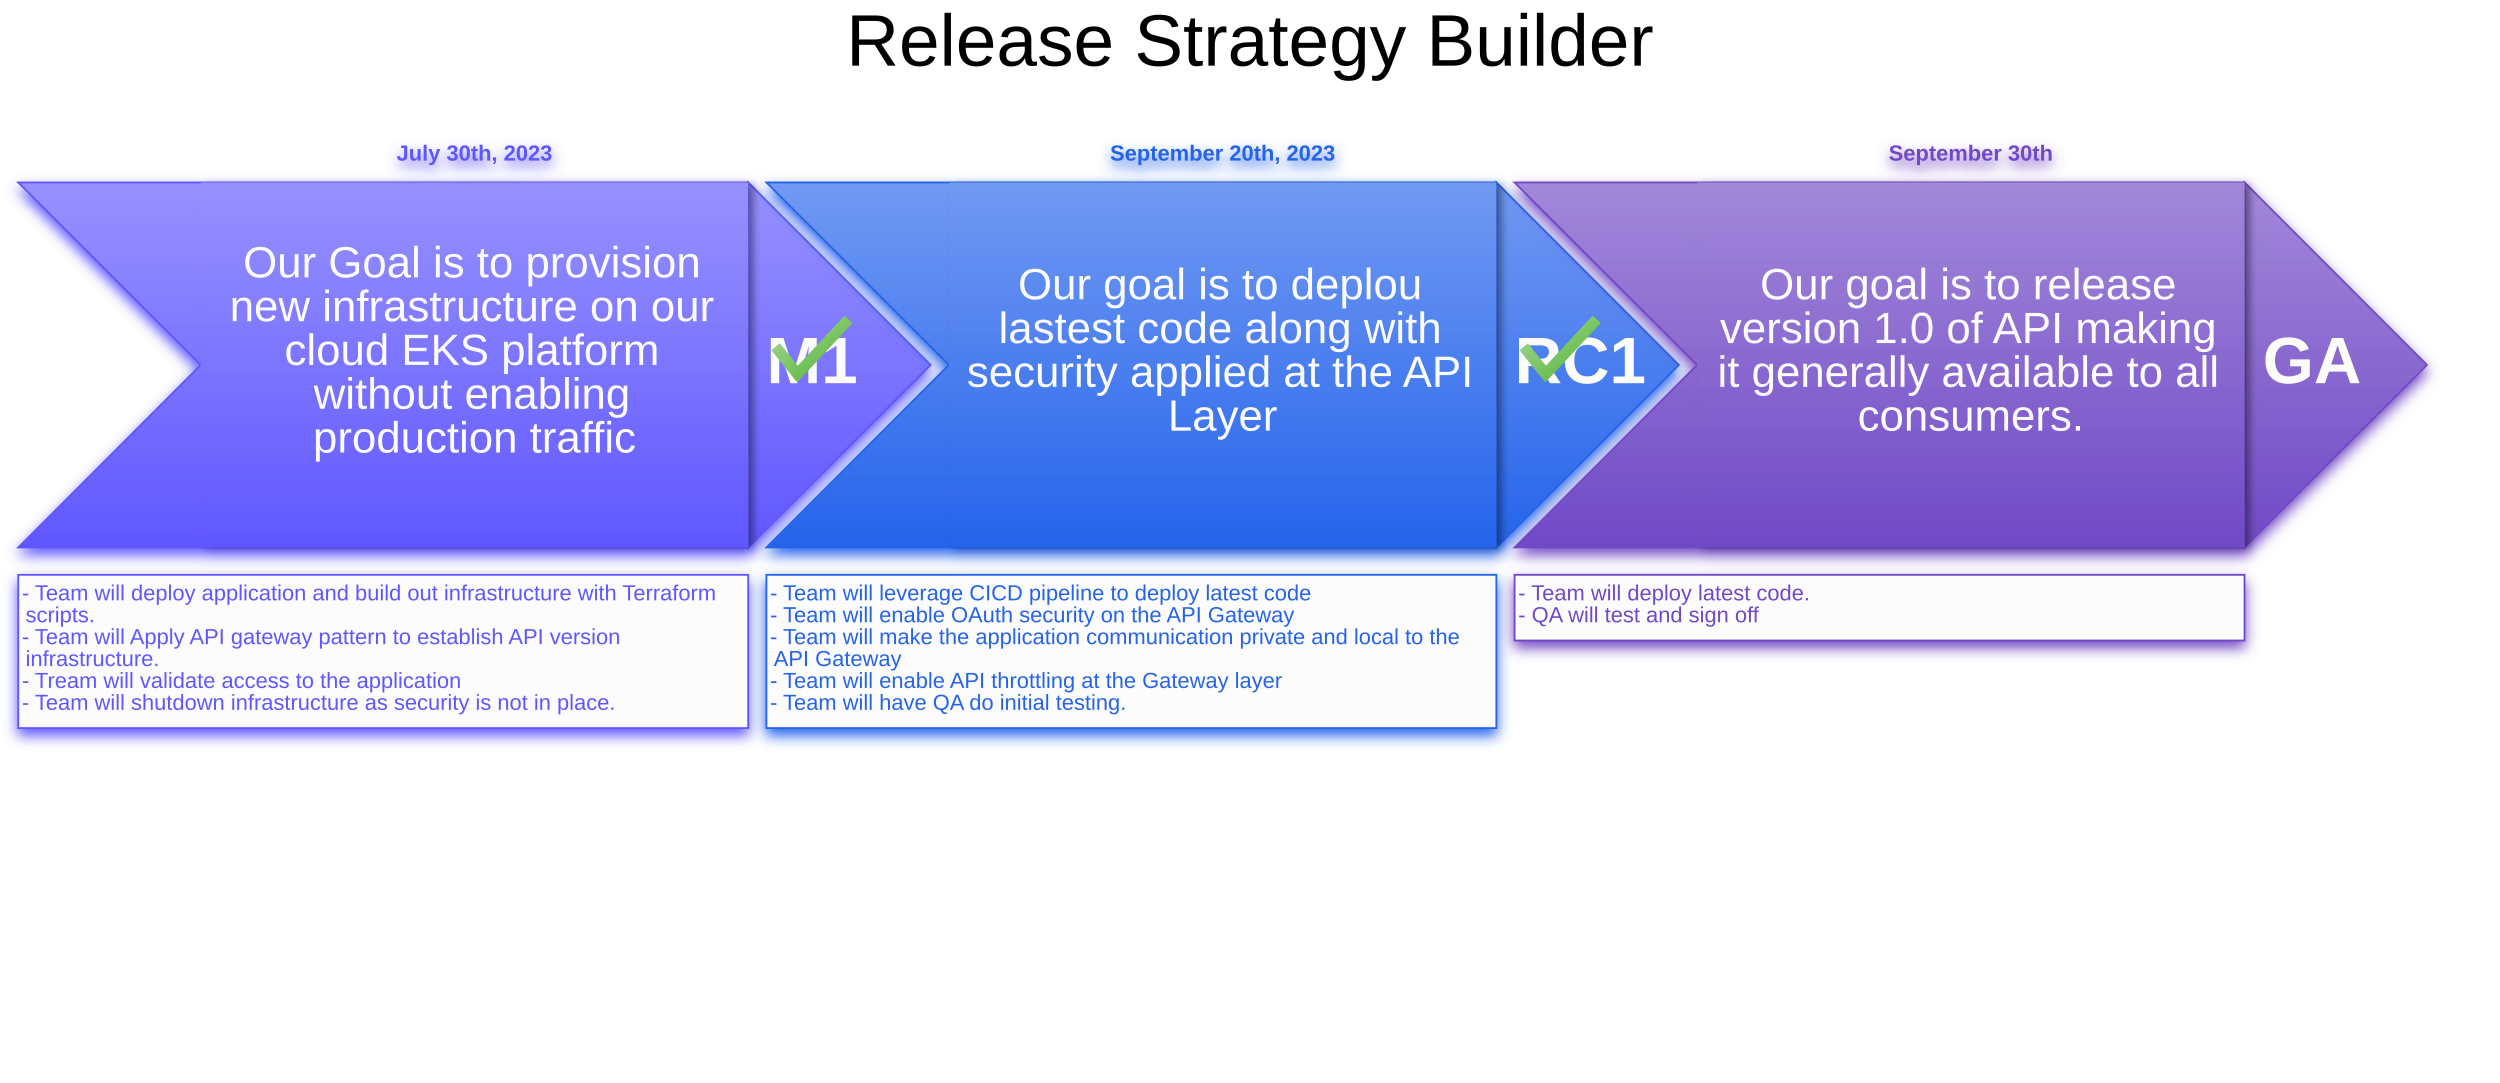
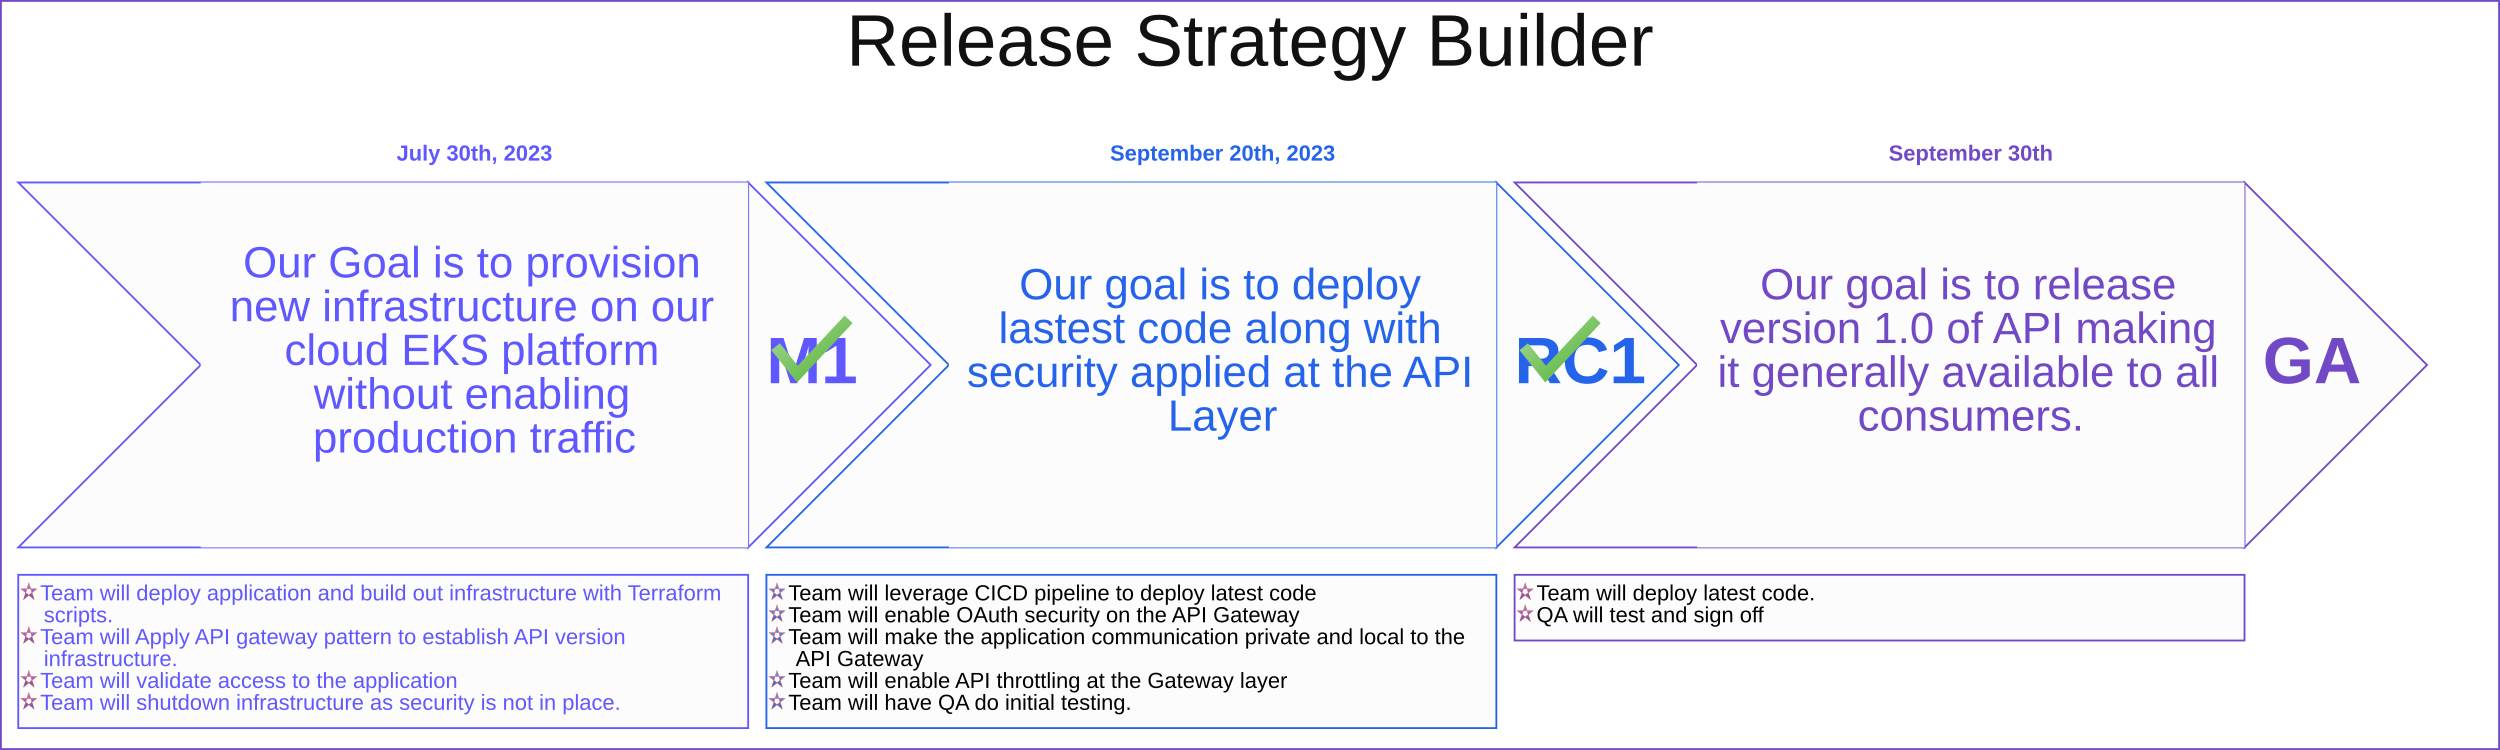
- <svg xmlns="http://www.w3.org/2000/svg" xmlns:xlink="http://www.w3.org/1999/xlink" width="685.0" height="296.5" viewBox="0 0 685.0 296.5" role="img" aria-label="Docops: Release Strategy" id="ID3f865102-b846-4a38-8ffa-80e4418ca3d2">
+ <svg xmlns="http://www.w3.org/2000/svg" xmlns:xlink="http://www.w3.org/1999/xlink" width="685.0" height="205.5" viewBox="0 0 685.0 205.5" role="img" aria-label="Docops: Release Strategy" id="ID3f865102-b846-4a38-8ffa-80e4418ca3d2">
  <defs>
    <filter id="Bevel2" filterUnits="objectBoundingBox" x="-10%" y="-10%" width="150%" height="150%">
      <feGaussianBlur in="SourceAlpha" stdDeviation="0.5" result="blur" />
      <feSpecularLighting in="blur" surfaceScale="5" specularConstant="0.5" specularExponent="10" result="specOut" lighting-color="white">
        <fePointLight x="-5000" y="-10000" z="0000" />
      </feSpecularLighting>
      <feComposite in="specOut" in2="SourceAlpha" operator="in" result="specOut2" />
      <feComposite in="SourceGraphic" in2="specOut2" operator="arithmetic" k1="0" k2="1" k3="1" k4="0" result="litPaint" />
    </filter>
    <linearGradient id="ID0756d7d2-2648-4a67-89af-c133b3a8d4c9" x2="1" y2="1">
      <stop class="stop1" offset="0%" stop-color="#a48bdb">
        <animate attributeName="stop-color" values="#a48bdb;#7651c9;#4918B8;#a48bdb;#7651c9;#4918B8;" dur="20s" repeatCount="indefinite">
-                      </animate>
+                 </animate>
      </stop>
      <stop class="stop2" offset="50%" stop-color="#7651c9">
        <animate attributeName="stop-color" values="#a48bdb;#7651c9;#4918B8;#a48bdb;#7651c9;#4918B8;" dur="20s" repeatCount="indefinite">
-                      </animate>
+                 </animate>
      </stop>
      <stop class="stop3" offset="100%" stop-color="#4918B8">
        <animate attributeName="stop-color" values="#a48bdb;#7651c9;#4918B8;#a48bdb;#7651c9;#4918B8;" dur="20s" repeatCount="indefinite">
-                      </animate>
+                 </animate>
      </stop>
      <animateTransform attributeName="gradientTransform" type="rotate" values="360 .5 .5;0 .5 .5" dur="10s" repeatCount="indefinite" />
    </linearGradient>
    <linearGradient id="circlecheck" x2="1" y2="1">
      <stop class="stop1" offset="0%" stop-color="#a9d99a" />
      <stop class="stop2" offset="50%" stop-color="#7ec667" />
      <stop class="stop3" offset="100%" stop-color="#54B435" />
    </linearGradient>
    <g id="completedCheck">
      <polyline points="10 25 22 40 50 10" fill="none" stroke="url(#circlecheck)" stroke-width="6" />
    </g>
+     <g id="bullStar">
+       <svg height="24" width="24" viewBox="0 0 500,210">
+         <polygon points="100,10 40,198 190,78 10,78 160,198" style="fill:url(#shadG_rect_3f865102-b846-4a38-8ffa-80e4418ca3d2);stroke:url(#defColor_26);stroke-width:5;fill-rule:evenodd;" />
+       </svg>
+     </g>
    <linearGradient x2="0%" y2="100%" id="shadM_rect_3f865102-b846-4a38-8ffa-80e4418ca3d2">
      <stop stop-color="#9791ff" stop-opacity="1" offset="0%" />
      <stop stop-color="hsl(243.0,100.0%,67.1%)" stop-opacity="1" offset="100%" />
    </linearGradient>
    <linearGradient x2="0%" y2="100%" id="shadR_rect_3f865102-b846-4a38-8ffa-80e4418ca3d2">
      <stop stop-color="#7199f2" stop-opacity="1" offset="0%" />
      <stop stop-color="hsl(221.0,83.2%,53.3%)" stop-opacity="1" offset="100%" />
    </linearGradient>
    <linearGradient x2="0%" y2="100%" id="shadG_rect_3f865102-b846-4a38-8ffa-80e4418ca3d2">
      <stop stop-color="#a288d9" stop-opacity="1" offset="0%" />
      <stop stop-color="hsl(259.0,52.3%,53.1%)" stop-opacity="1" offset="100%" />
    </linearGradient>
+     <linearGradient id="defColor_26" x2="0%" y2="100%">
+       <stop class="stop1" offset="0%" stop-color="#ff5b48" />
+       <stop class="stop2" offset="50%" stop-color="#E74C3C" />
+       <stop class="stop3" offset="100%" stop-color="#b83c30" />
+     </linearGradient>
+     <linearGradient id="defColor_27" x2="0%" y2="100%">
+       <stop class="stop1" offset="0%" stop-color="#3eb6ff" />
+       <stop class="stop2" offset="50%" stop-color="#3498DB" />
+       <stop class="stop3" offset="100%" stop-color="#2979af" />
+     </linearGradient>
    <style>
-     #ID3f865102-b846-4a38-8ffa-80e4418ca3d2 .shadM { fill: #5f57ff; filter: drop-shadow(0 1mm 1mm #5f57ff); }
-     #ID3f865102-b846-4a38-8ffa-80e4418ca3d2 .shadR { fill: #2563eb; filter: drop-shadow(0 1mm 1mm #2563eb); }
- 
-     #ID3f865102-b846-4a38-8ffa-80e4418ca3d2 .shadG { fill: #7149c6; filter: drop-shadow(0 1mm 1mm #7149c6); }
-     #ID3f865102-b846-4a38-8ffa-80e4418ca3d2 .milestoneTL { font-family: Arial, "Helvetica Neue", Helvetica, sans-serif; font-weight: bold; }
-     #ID3f865102-b846-4a38-8ffa-80e4418ca3d2 .lines { font-size: 10px; }
- 
-     #ID3f865102-b846-4a38-8ffa-80e4418ca3d2 .milestoneTL &gt; .entry { text-anchor: start; font-weight: normal; }
-     .raise { pointer-events: bounding-box; opacity: 1; filter: drop-shadow(3px 1px 2px rgb(0 0 0 / 0.4)); }
- 
-     .raise:hover { stroke: gold; stroke-width: 3px; opacity: 0.9; }
-     
- </style>
+             #ID3f865102-b846-4a38-8ffa-80e4418ca3d2 .shadM {
+                 fill: #5f57ff;
+                 filter: drop-shadow(0 1mm 1mm #5f57ff);
+             }
+ 
+             #ID3f865102-b846-4a38-8ffa-80e4418ca3d2 .shadR {
+                 fill: #2563eb;
+                 filter: drop-shadow(0 1mm 1mm #2563eb);
+             }
+ 
+             #ID3f865102-b846-4a38-8ffa-80e4418ca3d2 .shadG {
+                 fill: #7149c6;
+                 filter: drop-shadow(0 1mm 1mm #7149c6);
+             }
+ 
+             #ID3f865102-b846-4a38-8ffa-80e4418ca3d2 .milestoneTL {
+                 font-family: Arial, "Helvetica Neue", Helvetica, sans-serif;
+                 font-weight: bold;
+             }
+ 
+             #ID3f865102-b846-4a38-8ffa-80e4418ca3d2 .lines {
+                 font-size: 10px;
+             }
+ 
+             #ID3f865102-b846-4a38-8ffa-80e4418ca3d2 .milestoneTL &gt; .entry {
+                 text-anchor: start;
+                 font-weight: normal;
+             }
+ 
+             .raise {
+                 pointer-events: bounding-box;
+                 opacity: 1;
+                 filter: drop-shadow(3px 1px 2px rgb(0 0 0 / 0.4));
+             }
+ 
+             .raise:hover {
+                 stroke: gold;
+                 stroke-width: 3px;
+                 opacity: 0.9;
+             }
+ 
+         </style>
  </defs>
-   <text x="342.5" y="18" fill="#000000" text-anchor="middle" font-size="20px" font-family="Arial, Helvetica, sans-serif">Release Strategy Builder</text>
+   <rect width="100%" height="100%" stroke="#7149c6" fill="none" />
+   <text x="342.5" y="18" fill="#111111" text-anchor="middle" font-size="20px" font-family="Arial, Helvetica, sans-serif">Release Strategy Builder
+     </text>
  <g transform="translate(0,20),scale(0.5)" id="GID3f865102-b846-4a38-8ffa-80e4418ca3d2">
-     <g transform="translate(10,60)" class="shadM">
-       <text text-anchor="middle" x="250" y="-12" class="milestoneTL">July 30th, 2023</text>
-       <path d="m 0,0 h 400 v 200 h -400 l 0,0 l 100,-100 z" stroke="#5f57ff" fill="url(#shadM_rect_3f865102-b846-4a38-8ffa-80e4418ca3d2)" />
-       <path d="m 400,0 v 200 l 100,-100 z" fill="url(#shadM_rect_3f865102-b846-4a38-8ffa-80e4418ca3d2)" stroke="#5f57ff" />
-       <text x="410" y="110" class="milestoneTL" font-size="36px" fill="#fcfcfc">M1</text>
+     <g transform="translate(10,60)">
+       <text text-anchor="middle" x="250" y="-12" class="milestoneTL" fill="#5f57ff">July 30th, 2023</text>
+       <path d="m 0,0 h 400 v 200 h -400 l 0,0 l 100,-100 z" stroke="#5f57ff" fill="#fcfcfc" />
+       <path d="m 400,0 v 200 l 100,-100 z" fill="#fcfcfc" stroke="#5f57ff" />
+       <text x="410" y="110" class="milestoneTL" font-size="36px" fill="#5f57ff">M1</text>
      <use xlink:href="#completedCheck" x="405" y="65" width="24" height="24" />
      <g transform="translate(100,0)" cursor="pointer">
-         <rect x="0" y="0" height="200" width="300" fill="url(#shadM_rect_3f865102-b846-4a38-8ffa-80e4418ca3d2)" class="raise" />
-         <text text-anchor="middle" x="150" y="28" class="milestoneTL lines" font-size="12px" font-family="Arial, 'Helvetica Neue', Helvetica, sans-serif" font-weight="bold" fill="#fcfcfc">
-           <tspan x="150" dy="24" text-anchor="middle" font-family="Arial, 'Helvetica Neue', Helvetica, sans-serif" font-size="24" font-weight="normal">Our Goal is to provision </tspan>
-           <tspan x="150" dy="24" text-anchor="middle" font-family="Arial, 'Helvetica Neue', Helvetica, sans-serif" font-size="24" font-weight="normal">new infrastructure on our </tspan>
-           <tspan x="150" dy="24" text-anchor="middle" font-family="Arial, 'Helvetica Neue', Helvetica, sans-serif" font-size="24" font-weight="normal">cloud EKS platform </tspan>
-           <tspan x="150" dy="24" text-anchor="middle" font-family="Arial, 'Helvetica Neue', Helvetica, sans-serif" font-size="24" font-weight="normal">without enabling </tspan>
-           <tspan x="150" dy="24" text-anchor="middle" font-family="Arial, 'Helvetica Neue', Helvetica, sans-serif" font-size="24" font-weight="normal">production traffic </tspan>
+         <rect x="0" y="0" height="200" width="300" fill="#fcfcfc" />
+         <text text-anchor="middle" x="150" y="28" class="milestoneTL lines" font-size="12px" font-family="Arial, 'Helvetica Neue', Helvetica, sans-serif" font-weight="bold" fill="#5f57ff">
+           <tspan x="150" dy="24" text-anchor="middle" font-family="Arial, 'Helvetica Neue', Helvetica, sans-serif" font-size="24" font-weight="normal">Our Goal is to provision
+                     </tspan>
+           <tspan x="150" dy="24" text-anchor="middle" font-family="Arial, 'Helvetica Neue', Helvetica, sans-serif" font-size="24" font-weight="normal">new infrastructure on our
+                     </tspan>
+           <tspan x="150" dy="24" text-anchor="middle" font-family="Arial, 'Helvetica Neue', Helvetica, sans-serif" font-size="24" font-weight="normal">cloud EKS platform
+                     </tspan>
+           <tspan x="150" dy="24" text-anchor="middle" font-family="Arial, 'Helvetica Neue', Helvetica, sans-serif" font-size="24" font-weight="normal">without enabling
+                     </tspan>
+           <tspan x="150" dy="24" text-anchor="middle" font-family="Arial, 'Helvetica Neue', Helvetica, sans-serif" font-size="24" font-weight="normal">production traffic
+                     </tspan>
        </text>
      </g>
    </g>
-     <g transform="translate(10,275)" class="shadM" id="ID3f865102-b846-4a38-8ffa-80e4418ca3d2_0" visibility="block">
+     <g transform="translate(10,275)" id="ID3f865102-b846-4a38-8ffa-80e4418ca3d2_0" visibility="visible">
      <rect width="400" height="84" stroke="#5f57ff" fill="#fcfcfc" />
-       <text text-anchor="middle" x="200" y="2" class="milestoneTL lines" font-size="12px" font-family="Arial, &quot;Helvetica Neue&quot;, Helvetica, sans-serif" font-weight="bold">
-         <tspan x="2" dy="12" class="entry" font-size="12px" font-weight="normal" font-family="Arial, 'Helvetica Neue', Helvetica, sans-serif" text-anchor="start">-  Team will deploy application and build out infrastructure with Terraform </tspan>
-         <tspan x="4" dy="12" class="entry" font-size="12px" font-weight="normal" font-family="Arial, 'Helvetica Neue', Helvetica, sans-serif" text-anchor="start"> scripts. </tspan>
-         <tspan x="2" dy="12" class="entry" font-size="12px" font-weight="normal" font-family="Arial, 'Helvetica Neue', Helvetica, sans-serif" text-anchor="start">-  Team will Apply API gateway pattern to establish API version </tspan>
-         <tspan x="4" dy="12" class="entry" font-size="12px" font-weight="normal" font-family="Arial, 'Helvetica Neue', Helvetica, sans-serif" text-anchor="start"> infrastructure. </tspan>
-         <tspan x="2" dy="12" class="entry" font-size="12px" font-weight="normal" font-family="Arial, 'Helvetica Neue', Helvetica, sans-serif" text-anchor="start">-  Tream will validate access to the application</tspan>
-         <tspan x="2" dy="12" class="entry" font-size="12px" font-weight="normal" font-family="Arial, 'Helvetica Neue', Helvetica, sans-serif" text-anchor="start">-  Team will shutdown infrastructure as security is not in place.</tspan>
+       <text text-anchor="middle" x="200" y="2" class="milestoneTL lines" font-size="12px" font-family="Arial, &quot;Helvetica Neue&quot;, Helvetica, sans-serif" font-weight="bold" fill="#5f57ff">
+         <tspan x="12" dy="12" class="entry" font-size="12px" font-weight="normal" font-family="Arial, 'Helvetica Neue', Helvetica, sans-serif" text-anchor="start">Team will
+                     deploy application and build out infrastructure with Terraform
+                 </tspan>
+         <tspan x="14" dy="12" class="entry" font-size="12px" font-weight="normal" font-family="Arial, 'Helvetica Neue', Helvetica, sans-serif" text-anchor="start">scripts.
+                 </tspan>
+         <tspan x="12" dy="12" class="entry" font-size="12px" font-weight="normal" font-family="Arial, 'Helvetica Neue', Helvetica, sans-serif" text-anchor="start">Team will
+                     Apply API gateway pattern to establish API version
+                 </tspan>
+         <tspan x="14" dy="12" class="entry" font-size="12px" font-weight="normal" font-family="Arial, 'Helvetica Neue', Helvetica, sans-serif" text-anchor="start">infrastructure.
+                 </tspan>
+         <tspan x="12" dy="12" class="entry" font-size="12px" font-weight="normal" font-family="Arial, 'Helvetica Neue', Helvetica, sans-serif" text-anchor="start">Team will
+                     validate access to the application
+                 </tspan>
+         <tspan x="12" dy="12" class="entry" font-size="12px" font-weight="normal" font-family="Arial, 'Helvetica Neue', Helvetica, sans-serif" text-anchor="start">Team will
+                     shutdown infrastructure as security is not in place.
+                 </tspan>
      </text>
-     </g>
-     <g transform="translate(420,60)" class="shadR">
-       <text text-anchor="middle" x="250" y="-12" class="milestoneTL">September 20th, 2023</text>
-       <path d="m 0,0 h 400 v 200 h -400 l 0,0 l 100,-100 z" stroke="#2563eb" fill="url(#shadR_rect_3f865102-b846-4a38-8ffa-80e4418ca3d2)" />
-       <path d="m 400,0 v 200 l 100,-100 z" fill="url(#shadR_rect_3f865102-b846-4a38-8ffa-80e4418ca3d2)" stroke="#2563eb" />
-       <text x="410" y="110" class="milestoneTL" font-size="36px" fill="#fcfcfc">RC1</text>
+       <use xlink:href="#bullStar" x="1" y="-3" width="24" height="24" />
+       <use xlink:href="#bullStar" x="1" y="21" width="24" height="24" />
+       <use xlink:href="#bullStar" x="1" y="45" width="24" height="24" />
+       <use xlink:href="#bullStar" x="1" y="57" width="24" height="24" />
+     </g>
+     <g transform="translate(420,60)">
+       <text text-anchor="middle" x="250" y="-12" class="milestoneTL" fill="#2563eb">September 20th, 2023</text>
+       <path d="m 0,0 h 400 v 200 h -400 l 0,0 l 100,-100 z" stroke="#2563eb" fill="#fcfcfc" />
+       <path d="m 400,0 v 200 l 100,-100 z" fill="#fcfcfc" stroke="#2563eb" />
+       <text x="410" y="110" class="milestoneTL" font-size="36px" fill="#2563eb">RC1</text>
      <use xlink:href="#completedCheck" x="405" y="65" width="24" height="24" />
      <g transform="translate(100,0)" cursor="pointer">
-         <rect x="0" y="0" height="200" width="300" fill="url(#shadR_rect_3f865102-b846-4a38-8ffa-80e4418ca3d2)" class="raise" />
-         <text text-anchor="middle" x="150" y="40" class="milestoneTL lines" font-size="12px" font-family="Arial, 'Helvetica Neue', Helvetica, sans-serif" font-weight="bold" fill="#fcfcfc">
-           <tspan x="150" dy="24" text-anchor="middle" font-family="Arial, 'Helvetica Neue', Helvetica, sans-serif" font-size="24" font-weight="normal">Our goal is to deplou </tspan>
-           <tspan x="150" dy="24" text-anchor="middle" font-family="Arial, 'Helvetica Neue', Helvetica, sans-serif" font-size="24" font-weight="normal">lastest code along with </tspan>
-           <tspan x="150" dy="24" text-anchor="middle" font-family="Arial, 'Helvetica Neue', Helvetica, sans-serif" font-size="24" font-weight="normal">security applied at the API </tspan>
-           <tspan x="150" dy="24" text-anchor="middle" font-family="Arial, 'Helvetica Neue', Helvetica, sans-serif" font-size="24" font-weight="normal">Layer </tspan>
+         <rect x="0" y="0" height="200" width="300" fill="#fcfcfc" class="" />
+         <text text-anchor="middle" x="150" y="40" class="milestoneTL lines" font-size="12px" font-family="Arial, 'Helvetica Neue', Helvetica, sans-serif" font-weight="bold" fill="#2563eb">
+           <tspan x="150" dy="24" text-anchor="middle" font-family="Arial, 'Helvetica Neue', Helvetica, sans-serif" font-size="24" font-weight="normal">Our goal is to deploy
+                     </tspan>
+           <tspan x="150" dy="24" text-anchor="middle" font-family="Arial, 'Helvetica Neue', Helvetica, sans-serif" font-size="24" font-weight="normal">lastest code along with
+                     </tspan>
+           <tspan x="150" dy="24" text-anchor="middle" font-family="Arial, 'Helvetica Neue', Helvetica, sans-serif" font-size="24" font-weight="normal">security applied at the API
+                     </tspan>
+           <tspan x="150" dy="24" text-anchor="middle" font-family="Arial, 'Helvetica Neue', Helvetica, sans-serif" font-size="24" font-weight="normal">Layer
+                     </tspan>
        </text>
      </g>
    </g>
-     <g transform="translate(420,275)" class="shadR" id="ID3f865102-b846-4a38-8ffa-80e4418ca3d2_1" visibility="block">
+     <g transform="translate(420,275)" id="ID3f865102-b846-4a38-8ffa-80e4418ca3d2_1">
      <rect width="400" height="84" stroke="#2563eb" fill="#fcfcfc" />
      <text text-anchor="middle" x="200" y="2" class="milestoneTL lines" font-size="12px" font-family="Arial, &quot;Helvetica Neue&quot;, Helvetica, sans-serif" font-weight="bold">
-         <tspan x="2" dy="12" class="entry" font-size="12px" font-weight="normal" font-family="Arial, 'Helvetica Neue', Helvetica, sans-serif" text-anchor="start">-  Team will leverage CICD pipeline to deploy latest code</tspan>
-         <tspan x="2" dy="12" class="entry" font-size="12px" font-weight="normal" font-family="Arial, 'Helvetica Neue', Helvetica, sans-serif" text-anchor="start">-  Team will enable OAuth security on the API Gateway</tspan>
-         <tspan x="2" dy="12" class="entry" font-size="12px" font-weight="normal" font-family="Arial, 'Helvetica Neue', Helvetica, sans-serif" text-anchor="start">-  Team will make the application communication private and local to the </tspan>
-         <tspan x="4" dy="12" class="entry" font-size="12px" font-weight="normal" font-family="Arial, 'Helvetica Neue', Helvetica, sans-serif" text-anchor="start"> API Gateway </tspan>
-         <tspan x="2" dy="12" class="entry" font-size="12px" font-weight="normal" font-family="Arial, 'Helvetica Neue', Helvetica, sans-serif" text-anchor="start">-  Team will enable API throttling at the Gateway layer</tspan>
-         <tspan x="2" dy="12" class="entry" font-size="12px" font-weight="normal" font-family="Arial, 'Helvetica Neue', Helvetica, sans-serif" text-anchor="start">-  Team will have QA do initial testing.</tspan>
+         <tspan x="12" dy="12" class="entry" font-size="12px" font-weight="normal" font-family="Arial, 'Helvetica Neue', Helvetica, sans-serif" text-anchor="start">Team will
+                     leverage CICD pipeline to deploy latest code
+                 </tspan>
+         <tspan x="12" dy="12" class="entry" font-size="12px" font-weight="normal" font-family="Arial, 'Helvetica Neue', Helvetica, sans-serif" text-anchor="start">Team will
+                     enable OAuth security on the API Gateway
+                 </tspan>
+         <tspan x="12" dy="12" class="entry" font-size="12px" font-weight="normal" font-family="Arial, 'Helvetica Neue', Helvetica, sans-serif" text-anchor="start">Team will make
+                     the application communication private and local to the
+                 </tspan>
+         <tspan x="16" dy="12" class="entry" font-size="12px" font-weight="normal" font-family="Arial, 'Helvetica Neue', Helvetica, sans-serif" text-anchor="start">API Gateway
+                 </tspan>
+         <tspan x="12" dy="12" class="entry" font-size="12px" font-weight="normal" font-family="Arial, 'Helvetica Neue', Helvetica, sans-serif" text-anchor="start">Team will
+                     enable API throttling at the Gateway layer
+                 </tspan>
+         <tspan x="12" dy="12" class="entry" font-size="12px" font-weight="normal" font-family="Arial, 'Helvetica Neue', Helvetica, sans-serif" text-anchor="start">Team will have
+                     QA do initial testing.
+                 </tspan>
      </text>
-     </g>
-     <g transform="translate(830,60)" class="shadG">
-       <text text-anchor="middle" x="250" y="-12" class="milestoneTL">September 30th</text>
-       <path d="m 0,0 h 400 v 200 h -400 l 0,0 l 100,-100 z" stroke="#7149c6" fill="url(#shadG_rect_3f865102-b846-4a38-8ffa-80e4418ca3d2)" />
-       <path d="m 400,0 v 200 l 100,-100 z" fill="url(#shadG_rect_3f865102-b846-4a38-8ffa-80e4418ca3d2)" stroke="#7149c6" />
-       <text x="410" y="110" class="milestoneTL" font-size="36px" fill="#fcfcfc">GA</text>
+       <g transform="translate(1,-3)">
+         <svg height="24" width="24" viewBox="0 0 500,210">
+           <polygon points="100,10 40,198 190,78 10,78 160,198" style="fill:url(#shadR_rect_3f865102-b846-4a38-8ffa-80e4418ca3d2);stroke:url(#defColor_26);stroke-width:5;fill-rule:evenodd;" />
+         </svg>
+       </g>
+       <g transform="translate(1,9)">
+         <svg height="24" width="24" viewBox="0 0 500,210">
+           <polygon points="100,10 40,198 190,78 10,78 160,198" style="fill:url(#shadR_rect_3f865102-b846-4a38-8ffa-80e4418ca3d2);stroke:url(#defColor_26);stroke-width:5;fill-rule:evenodd;" />
+         </svg>
+       </g>
+       <g transform="translate(1,21)">
+         <svg height="24" width="24" viewBox="0 0 500,210">
+           <polygon points="100,10 40,198 190,78 10,78 160,198" style="fill:url(#shadR_rect_3f865102-b846-4a38-8ffa-80e4418ca3d2);stroke:url(#defColor_26);stroke-width:5;fill-rule:evenodd;" />
+         </svg>
+       </g>
+       <g transform="translate(1,45)">
+         <svg height="24" width="24" viewBox="0 0 500,210">
+           <polygon points="100,10 40,198 190,78 10,78 160,198" style="fill:url(#shadR_rect_3f865102-b846-4a38-8ffa-80e4418ca3d2);stroke:url(#defColor_26);stroke-width:5;fill-rule:evenodd;" />
+         </svg>
+       </g>
+       <g transform="translate(1,57)">
+         <svg height="24" width="24" viewBox="0 0 500,210">
+           <polygon points="100,10 40,198 190,78 10,78 160,198" style="fill:url(#shadR_rect_3f865102-b846-4a38-8ffa-80e4418ca3d2);stroke:url(#defColor_26);stroke-width:5;fill-rule:evenodd;" />
+         </svg>
+       </g>
+     </g>
+     <g transform="translate(830,60)" class="">
+       <text text-anchor="middle" x="250" y="-12" class="milestoneTL" fill="#7149c6">September 30th</text>
+       <path d="m 0,0 h 400 v 200 h -400 l 0,0 l 100,-100 z" stroke="#7149c6" fill="#fcfcfc" />
+       <path d="m 400,0 v 200 l 100,-100 z" fill="#fcfcfc" stroke="#7149c6" />
+       <text x="410" y="110" class="milestoneTL" font-size="36px" fill="#7149c6">GA</text>
      <g transform="translate(100,0)" cursor="pointer">
-         <rect x="0" y="0" height="200" width="300" fill="url(#shadG_rect_3f865102-b846-4a38-8ffa-80e4418ca3d2)" class="raise" />
-         <text text-anchor="middle" x="150" y="40" class="milestoneTL lines" font-size="12px" font-family="Arial, 'Helvetica Neue', Helvetica, sans-serif" font-weight="bold" fill="#fcfcfc">
-           <tspan x="150" dy="24" text-anchor="middle" font-family="Arial, 'Helvetica Neue', Helvetica, sans-serif" font-size="24" font-weight="normal">Our goal is to release </tspan>
-           <tspan x="150" dy="24" text-anchor="middle" font-family="Arial, 'Helvetica Neue', Helvetica, sans-serif" font-size="24" font-weight="normal">version 1.0 of API making </tspan>
-           <tspan x="150" dy="24" text-anchor="middle" font-family="Arial, 'Helvetica Neue', Helvetica, sans-serif" font-size="24" font-weight="normal">it generally available to all </tspan>
-           <tspan x="150" dy="24" text-anchor="middle" font-family="Arial, 'Helvetica Neue', Helvetica, sans-serif" font-size="24" font-weight="normal">consumers. </tspan>
+         <rect x="0" y="0" height="200" width="300" fill="#fcfcfc" class="" />
+         <text text-anchor="middle" x="150" y="40" class="milestoneTL lines" font-size="12px" font-family="Arial, 'Helvetica Neue', Helvetica, sans-serif" font-weight="bold" fill="#7149c6">
+           <tspan x="150" dy="24" text-anchor="middle" font-family="Arial, 'Helvetica Neue', Helvetica, sans-serif" font-size="24" font-weight="normal">Our goal is to release
+                     </tspan>
+           <tspan x="150" dy="24" text-anchor="middle" font-family="Arial, 'Helvetica Neue', Helvetica, sans-serif" font-size="24" font-weight="normal">version 1.0 of API making
+                     </tspan>
+           <tspan x="150" dy="24" text-anchor="middle" font-family="Arial, 'Helvetica Neue', Helvetica, sans-serif" font-size="24" font-weight="normal">it generally available to all
+                     </tspan>
+           <tspan x="150" dy="24" text-anchor="middle" font-family="Arial, 'Helvetica Neue', Helvetica, sans-serif" font-size="24" font-weight="normal">consumers.
+                     </tspan>
        </text>
      </g>
    </g>
-     <g transform="translate(830,275)" class="shadG" id="ID3f865102-b846-4a38-8ffa-80e4418ca3d2_2" visibility="block">
+     <g transform="translate(830,275)" id="ID3f865102-b846-4a38-8ffa-80e4418ca3d2_2">
      <rect width="400" height="36" stroke="#7149c6" fill="#fcfcfc" />
      <text text-anchor="middle" x="200" y="2" class="milestoneTL lines" font-size="12px" font-family="Arial, &quot;Helvetica Neue&quot;, Helvetica, sans-serif" font-weight="bold">
-         <tspan x="2" dy="12" class="entry" font-size="12px" font-weight="normal" font-family="Arial, 'Helvetica Neue', Helvetica, sans-serif" text-anchor="start">-  Team will deploy latest code.</tspan>
-         <tspan x="2" dy="12" class="entry" font-size="12px" font-weight="normal" font-family="Arial, 'Helvetica Neue', Helvetica, sans-serif" text-anchor="start">-  QA will test and sign off</tspan>
+         <tspan x="12" dy="12" class="entry" font-size="12px" font-weight="normal" font-family="Arial, 'Helvetica Neue', Helvetica, sans-serif" text-anchor="start">
+                     Team will
+                     deploy latest code.
+                 </tspan>
+         <tspan x="12" dy="12" class="entry" font-size="12px" font-weight="normal" font-family="Arial, 'Helvetica Neue', Helvetica, sans-serif" text-anchor="start">QA will test
+                     and sign off
+                 </tspan>
      </text>
+       <g transform="translate(1,-3)">
+         <svg height="24" width="24" viewBox="0 0 500,210">
+           <polygon points="100,10 40,198 190,78 10,78 160,198" style="fill:url(#shadG_rect_3f865102-b846-4a38-8ffa-80e4418ca3d2);stroke:url(#defColor_26);stroke-width:5;fill-rule:evenodd;" />
+         </svg>
+       </g>
+       <g transform="translate(1,9)">
+         <svg height="24" width="24" viewBox="0 0 500,210">
+           <polygon points="100,10 40,198 190,78 10,78 160,198" style="fill:url(#shadG_rect_3f865102-b846-4a38-8ffa-80e4418ca3d2);stroke:url(#defColor_26);stroke-width:5;fill-rule:evenodd;" />
+         </svg>
+       </g>
    </g>
  </g>
</svg>
